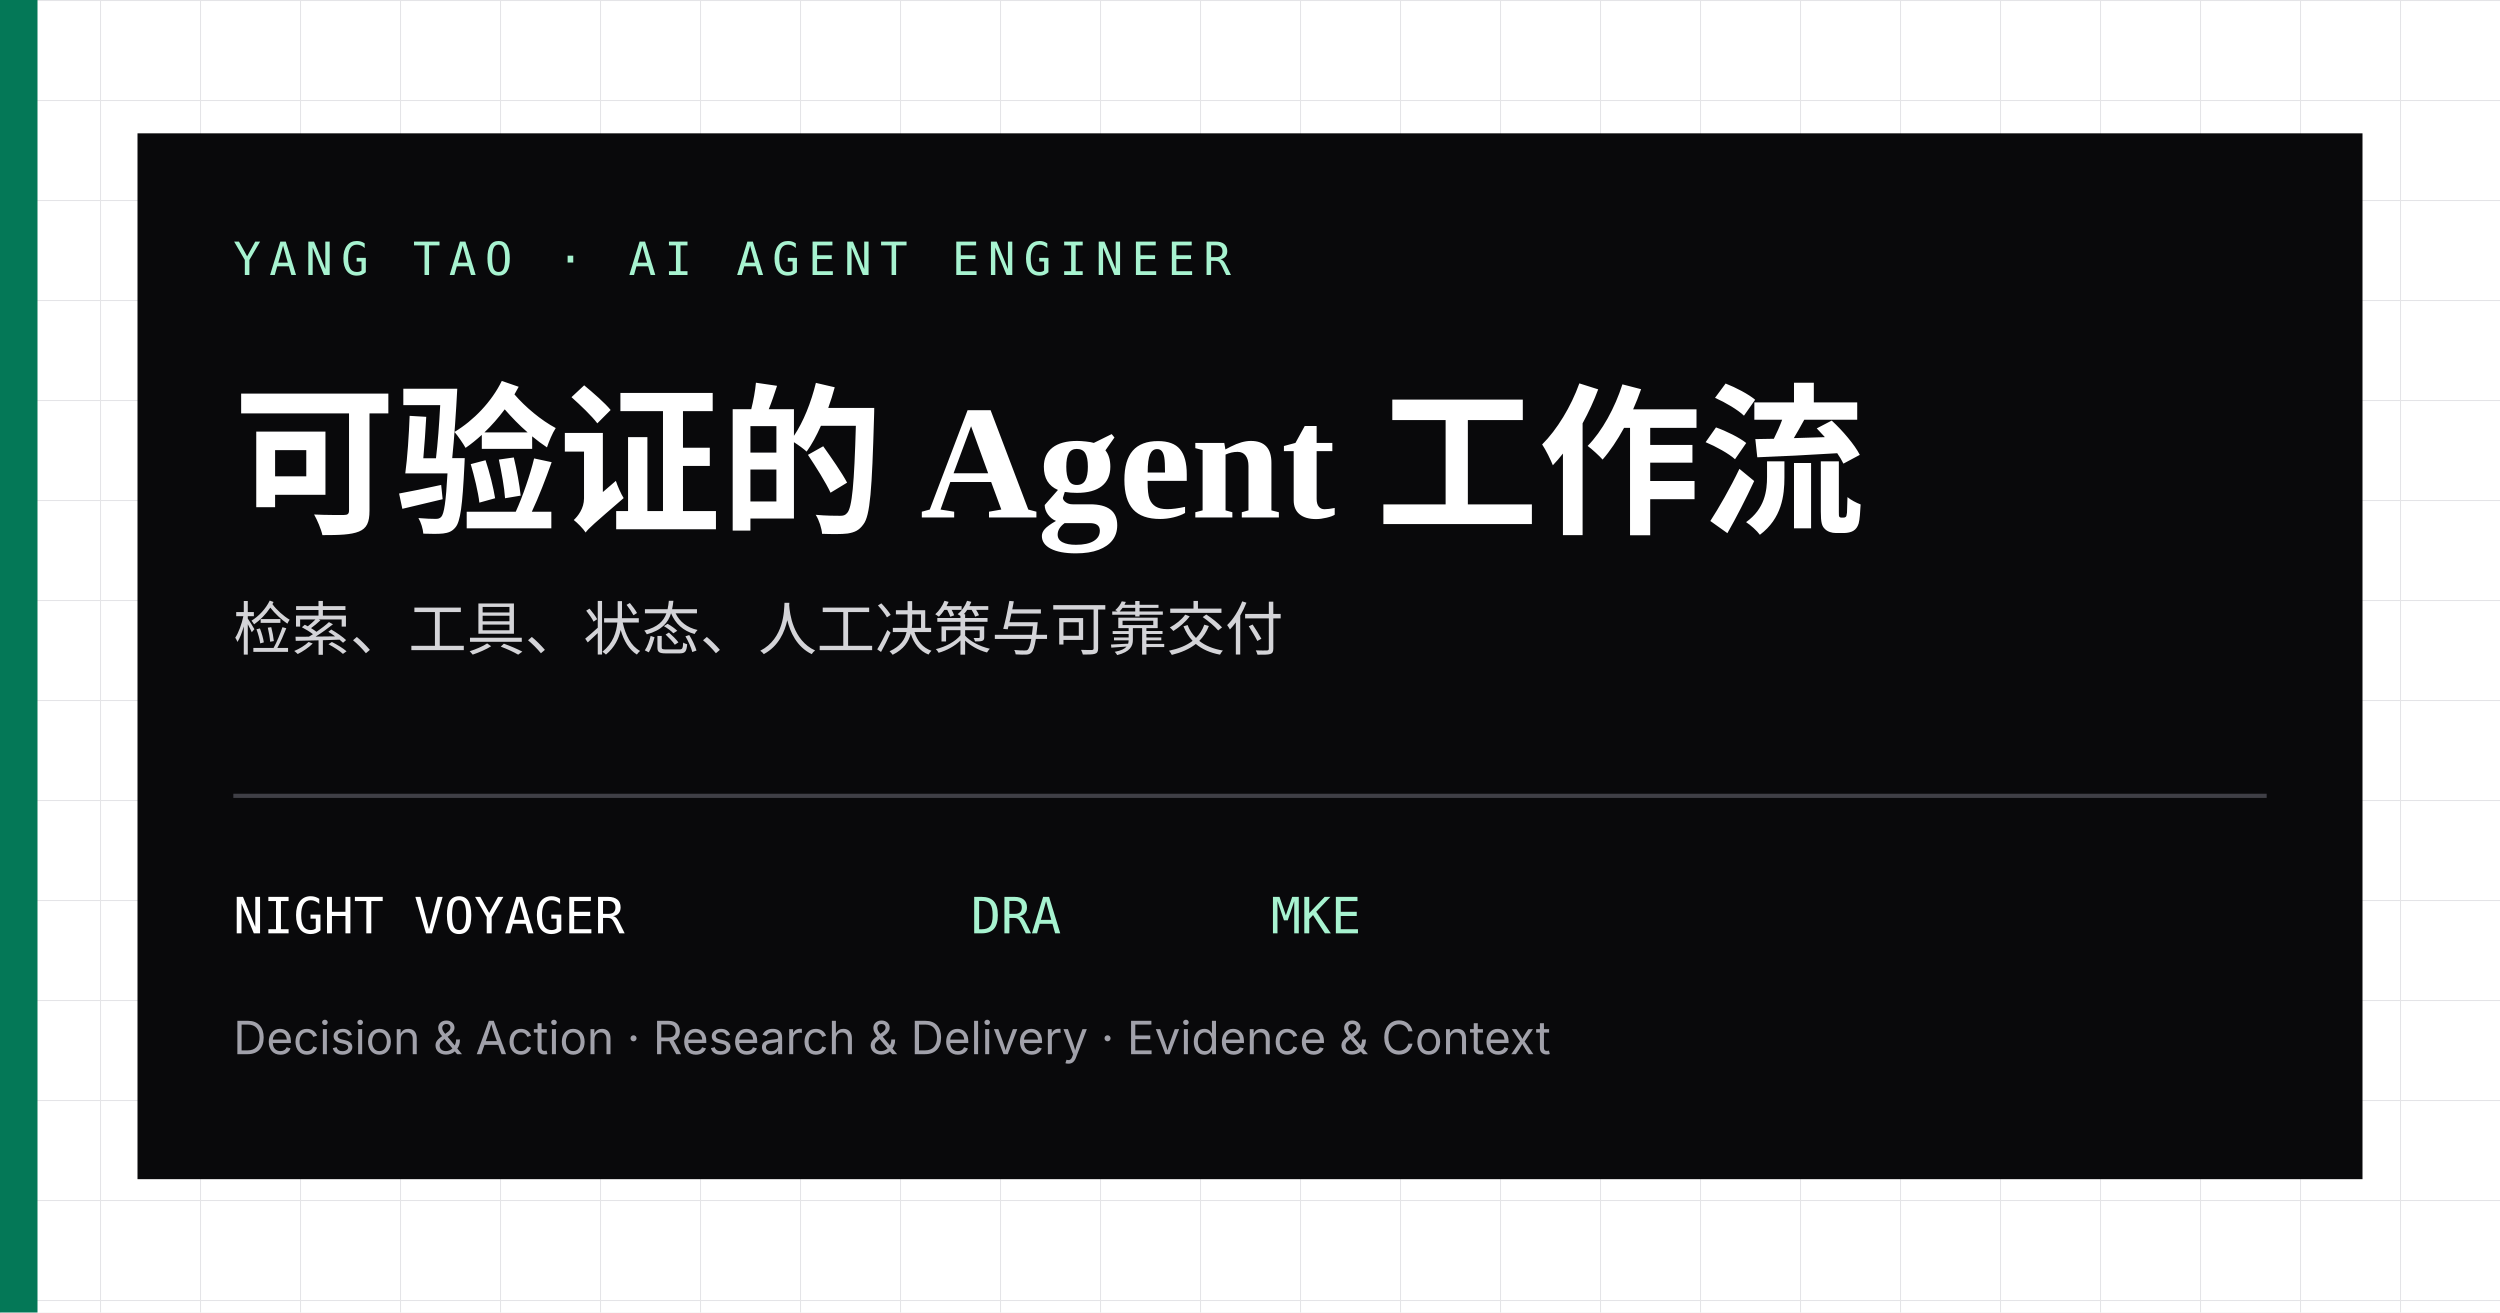
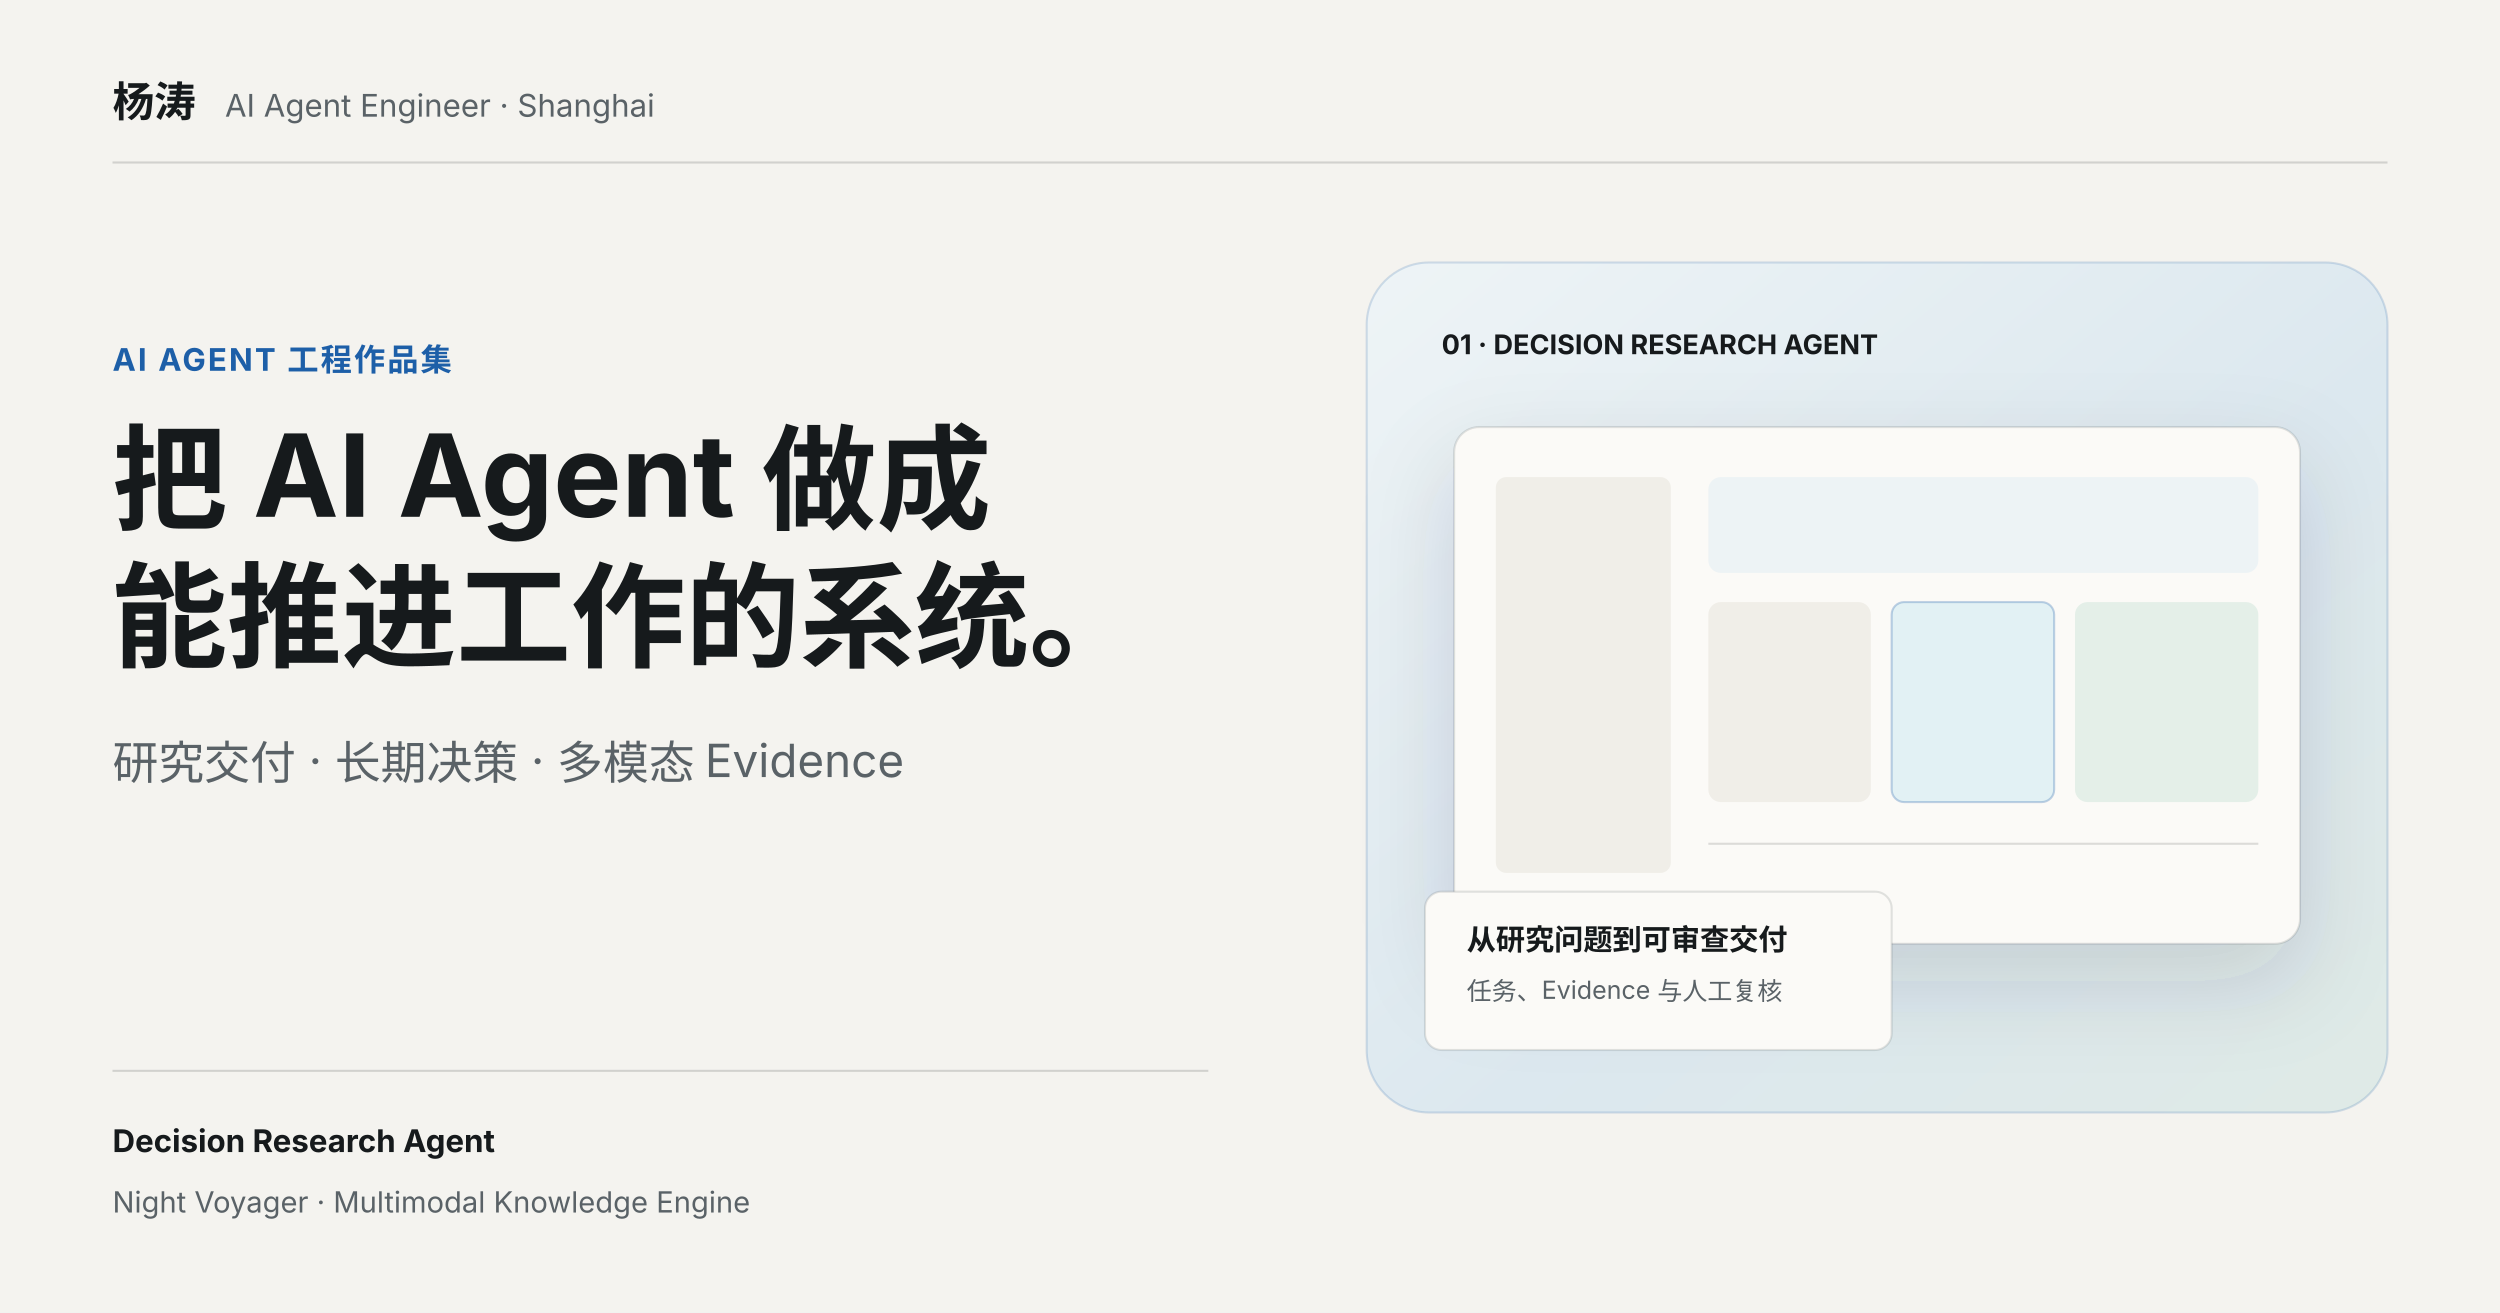
<svg xmlns="http://www.w3.org/2000/svg" width="1200" height="630" viewBox="0 0 1200 630" role="img" aria-labelledby="title desc">
  <defs>
-     <pattern id="grid" width="48" height="48" patternUnits="userSpaceOnUse">
-       <path d="M48 0H0V48" fill="none" stroke="#d4d4d8" stroke-width="1" />
-     </pattern>
+     <linearGradient id="stage" x1="0" y1="0" x2="1" y2="1">
+       <stop offset="0" stop-color="#eef4f6" />
+       <stop offset="0.56" stop-color="#dce8ef" />
+       <stop offset="1" stop-color="#dfeae6" />
+     </linearGradient>
+     <filter id="shadow" x="-20%" y="-20%" width="140%" height="150%">
+       <feDropShadow dx="0" dy="18" stdDeviation="22" flood-color="#26343a" flood-opacity="0.14" />
+     </filter>
  </defs>
-   <rect width="1200" height="630" fill="#ffffff" />
-   <rect width="1200" height="630" fill="url(#grid)" opacity="0.62" />
-   <rect x="0" y="0" width="18" height="630" fill="#047857" />
-   <rect x="66" y="64" width="1068" height="502" fill="#09090b" />
-   <text x="112" y="132" fill="#a7f3d0" font-family="ui-monospace, SFMono-Regular, Menlo, monospace" font-size="22" letter-spacing="4">YANG TAO · AI AGENT ENGINEER</text>
-   <text x="112" y="250" fill="#ffffff" font-family="Georgia, 'Times New Roman', serif" font-size="78" font-weight="700">可验证的 Agent 工作流</text>
-   <text x="112" y="312" fill="#d4d4d8" font-family="-apple-system, BlinkMacSystemFont, 'PingFang SC', sans-serif" font-size="28">检索、工具、状态、人工决策与可靠交付</text>
-   <line x1="112" y1="382" x2="1088" y2="382" stroke="#3f3f46" stroke-width="2" />
-   <text x="112" y="448" fill="#ffffff" font-family="ui-monospace, SFMono-Regular, Menlo, monospace" font-size="24">NIGHT VOYAGER</text>
-   <text x="466" y="448" fill="#a7f3d0" font-family="ui-monospace, SFMono-Regular, Menlo, monospace" font-size="24">DRA</text>
-   <text x="610" y="448" fill="#a7f3d0" font-family="ui-monospace, SFMono-Regular, Menlo, monospace" font-size="24">MKE</text>
-   <text x="112" y="506" fill="#a1a1aa" font-family="-apple-system, BlinkMacSystemFont, 'PingFang SC', sans-serif" font-size="22">Decision &amp; Action · Research &amp; Delivery · Evidence &amp; Context</text>
+   <rect width="1200" height="630" fill="#f4f3ef" />
+   <line x1="54" y1="78" x2="1146" y2="78" stroke="#161a1c" stroke-opacity="0.16" />
+   <text x="54" y="56" fill="#161a1c" font-family="-apple-system, BlinkMacSystemFont, 'Segoe UI', sans-serif" font-size="20" font-weight="700">杨涛</text>
+   <text x="108" y="56" fill="#5a6267" font-family="-apple-system, BlinkMacSystemFont, 'Segoe UI', sans-serif" font-size="15">AI Agent Engineer · Shanghai</text>
+   <text x="54" y="178" fill="#1d5fa8" font-family="-apple-system, BlinkMacSystemFont, 'Segoe UI', 'PingFang SC', sans-serif" font-size="15" font-weight="700" letter-spacing="1">AI AGENT 工程作品集</text>
+   <text x="54" y="250" fill="#161a1c" font-family="-apple-system, BlinkMacSystemFont, 'Segoe UI', 'PingFang SC', sans-serif" font-size="55" font-weight="700">把 AI Agent 做成</text>
+   <text x="54" y="316" fill="#161a1c" font-family="-apple-system, BlinkMacSystemFont, 'Segoe UI', 'PingFang SC', sans-serif" font-size="55" font-weight="700">能推进工作的系统。</text>
+   <text x="54" y="374" fill="#5a6267" font-family="-apple-system, BlinkMacSystemFont, 'Segoe UI', 'PingFang SC', sans-serif" font-size="22">研究交付 · 长期决策 · 多模态 Evidence</text>
+   <rect x="656" y="126" width="490" height="408" rx="30" fill="url(#stage)" stroke="#1d5fa8" stroke-opacity="0.18" />
+   <text x="692" y="170" fill="#161a1c" font-family="-apple-system, BlinkMacSystemFont, 'Segoe UI', sans-serif" font-size="13" font-weight="700">01 · DECISION RESEARCH AGENT</text>
+   <g filter="url(#shadow)">
+     <rect x="698" y="205" width="406" height="248" rx="12" fill="#fbfaf7" stroke="#161a1c" stroke-opacity="0.12" />
+     <rect x="718" y="229" width="84" height="190" rx="5" fill="#f0eee8" />
+     <rect x="820" y="229" width="264" height="46" rx="6" fill="#edf3f5" />
+     <rect x="820" y="289" width="78" height="96" rx="6" fill="#f0eee8" />
+     <rect x="908" y="289" width="78" height="96" rx="6" fill="#e2f1f4" stroke="#1d5fa8" stroke-opacity="0.28" />
+     <rect x="996" y="289" width="88" height="96" rx="6" fill="#e4efe8" />
+     <line x1="820" y1="405" x2="1084" y2="405" stroke="#161a1c" stroke-opacity="0.14" />
+   </g>
+   <rect x="684" y="428" width="224" height="76" rx="8" fill="#fbfaf7" stroke="#161a1c" stroke-opacity="0.12" />
+   <text x="704" y="456" fill="#161a1c" font-family="-apple-system, BlinkMacSystemFont, 'Segoe UI', 'PingFang SC', sans-serif" font-size="14" font-weight="700">从研究问题到可审查交付</text>
+   <text x="704" y="480" fill="#5a6267" font-family="-apple-system, BlinkMacSystemFont, 'Segoe UI', 'PingFang SC', sans-serif" font-size="12">任务、Evidence 与人工复核</text>
+   <line x1="54" y1="514" x2="580" y2="514" stroke="#161a1c" stroke-opacity="0.16" />
+   <text x="54" y="553" fill="#161a1c" font-family="-apple-system, BlinkMacSystemFont, 'Segoe UI', sans-serif" font-size="15" font-weight="700">Decision Research Agent</text>
+   <text x="54" y="582" fill="#5a6267" font-family="-apple-system, BlinkMacSystemFont, 'Segoe UI', sans-serif" font-size="14">Night Voyager · Multimodal Knowledge Engine</text>
</svg>
